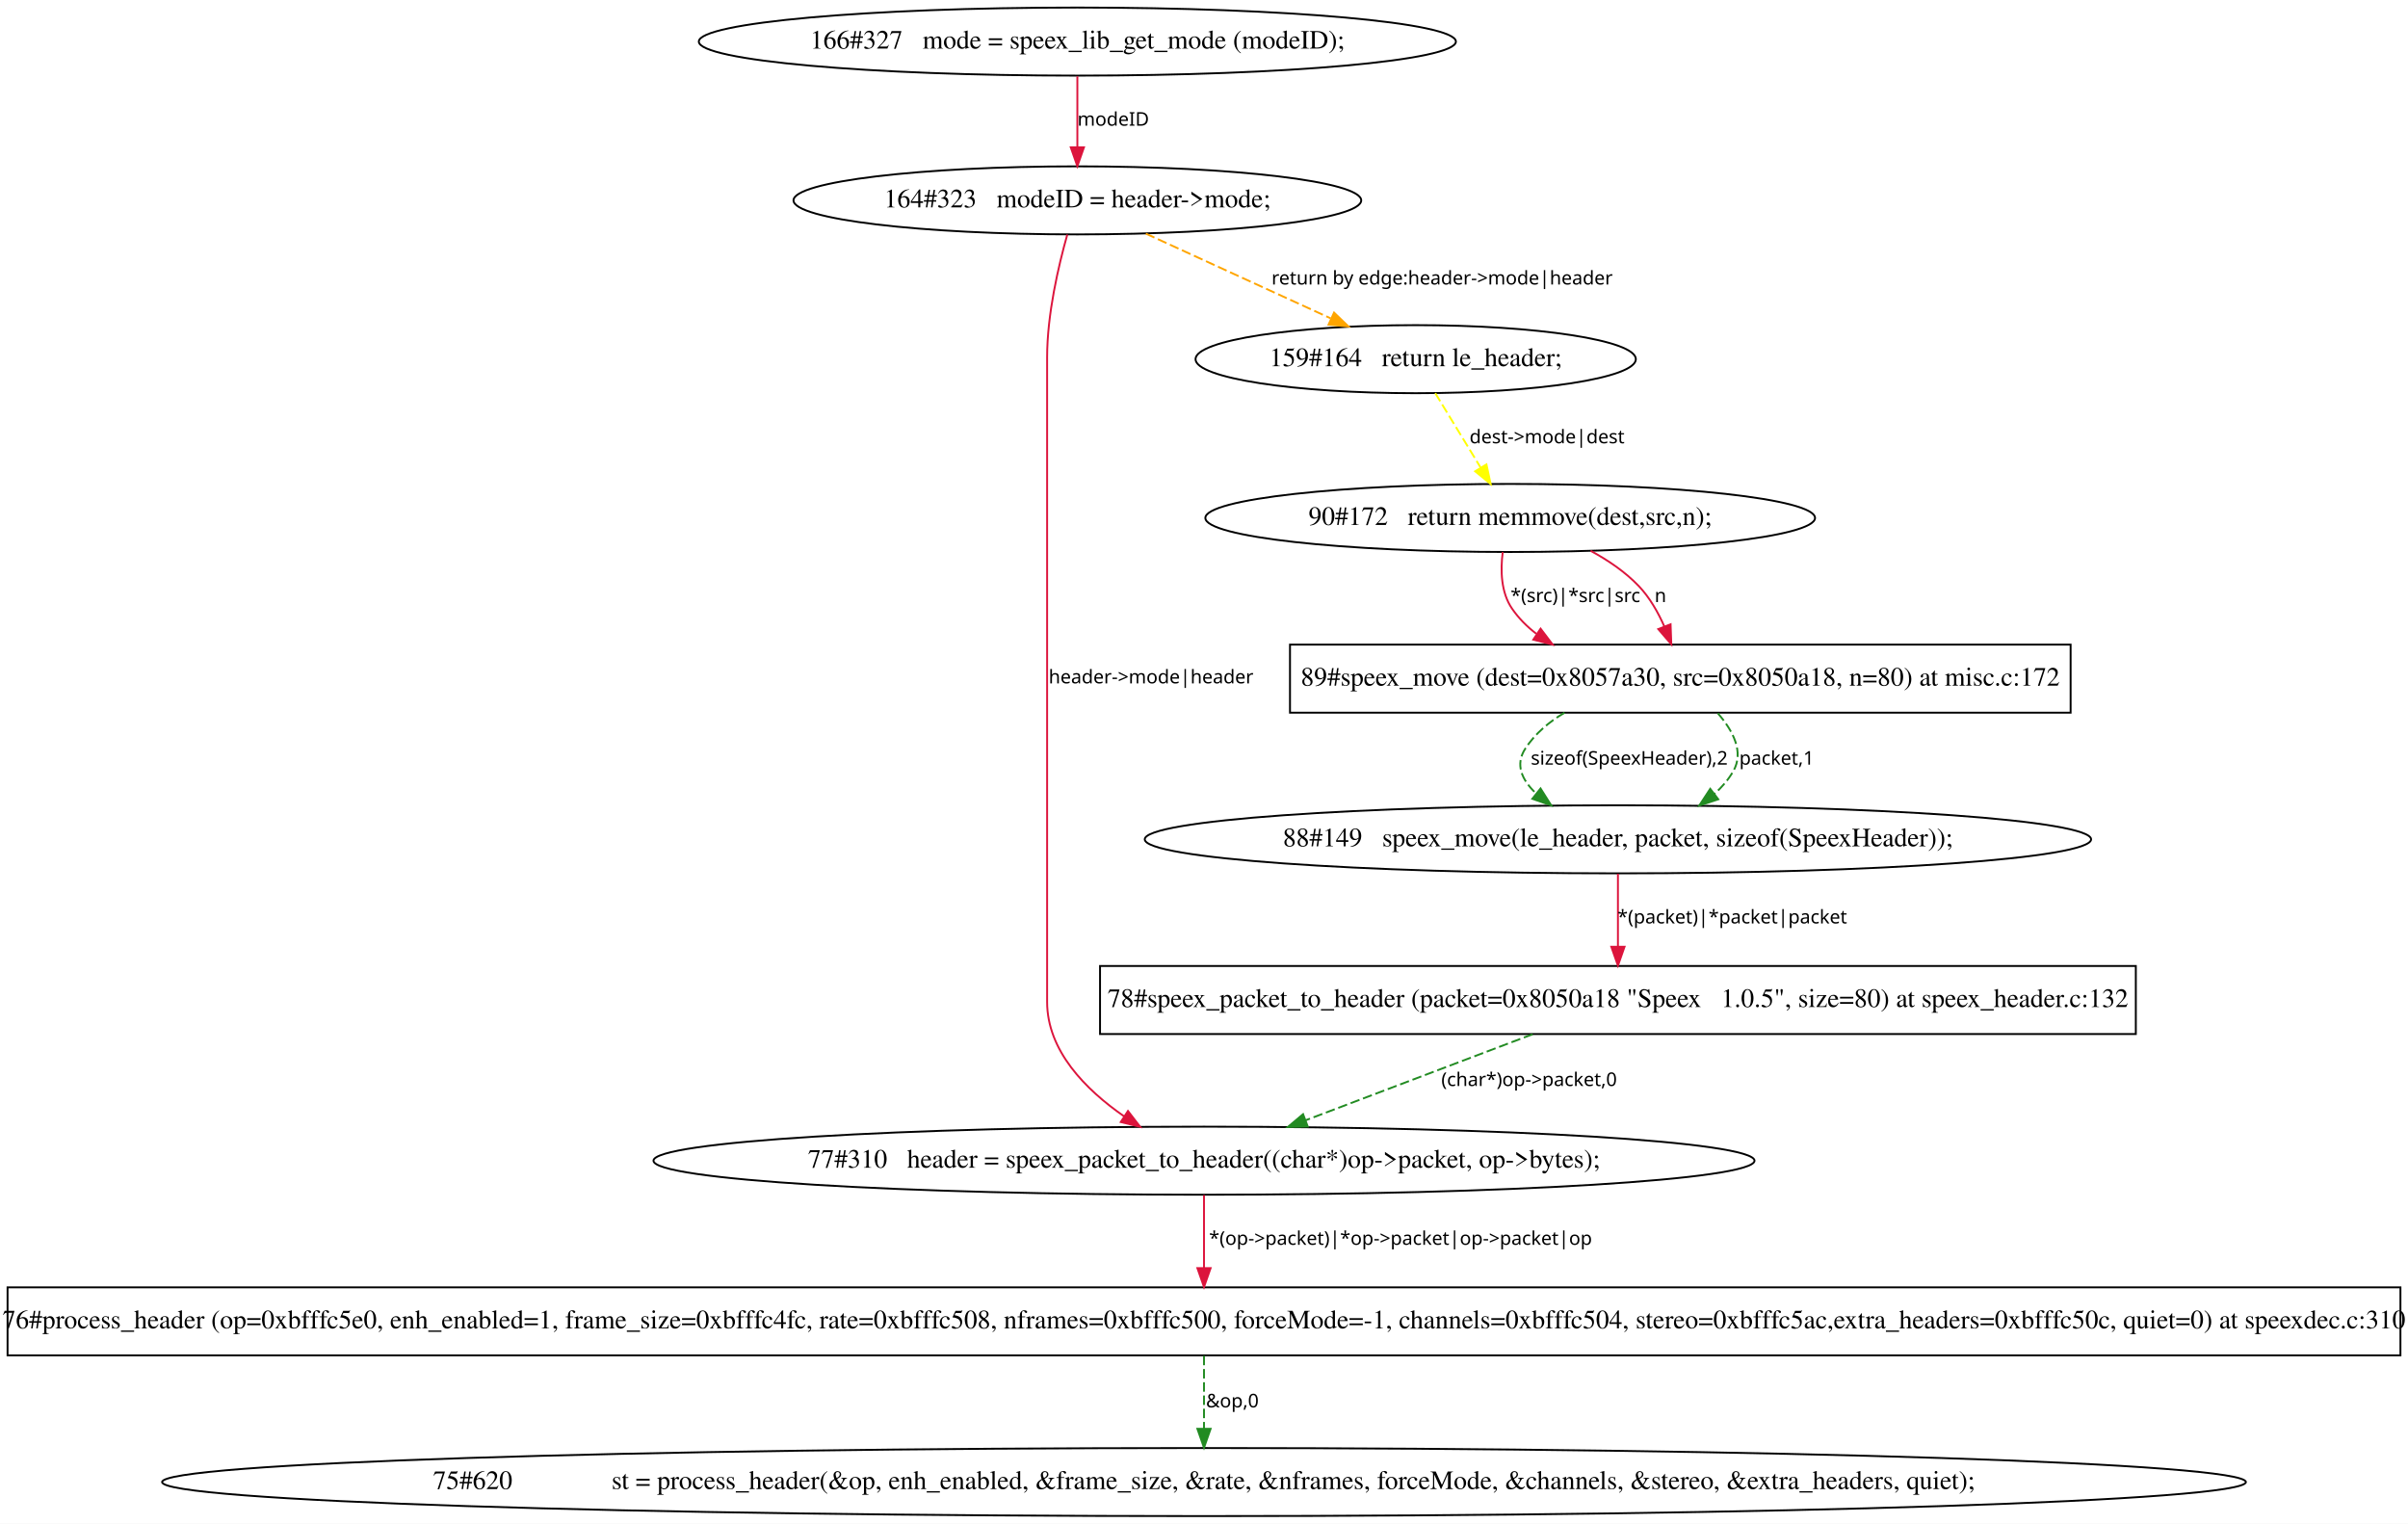
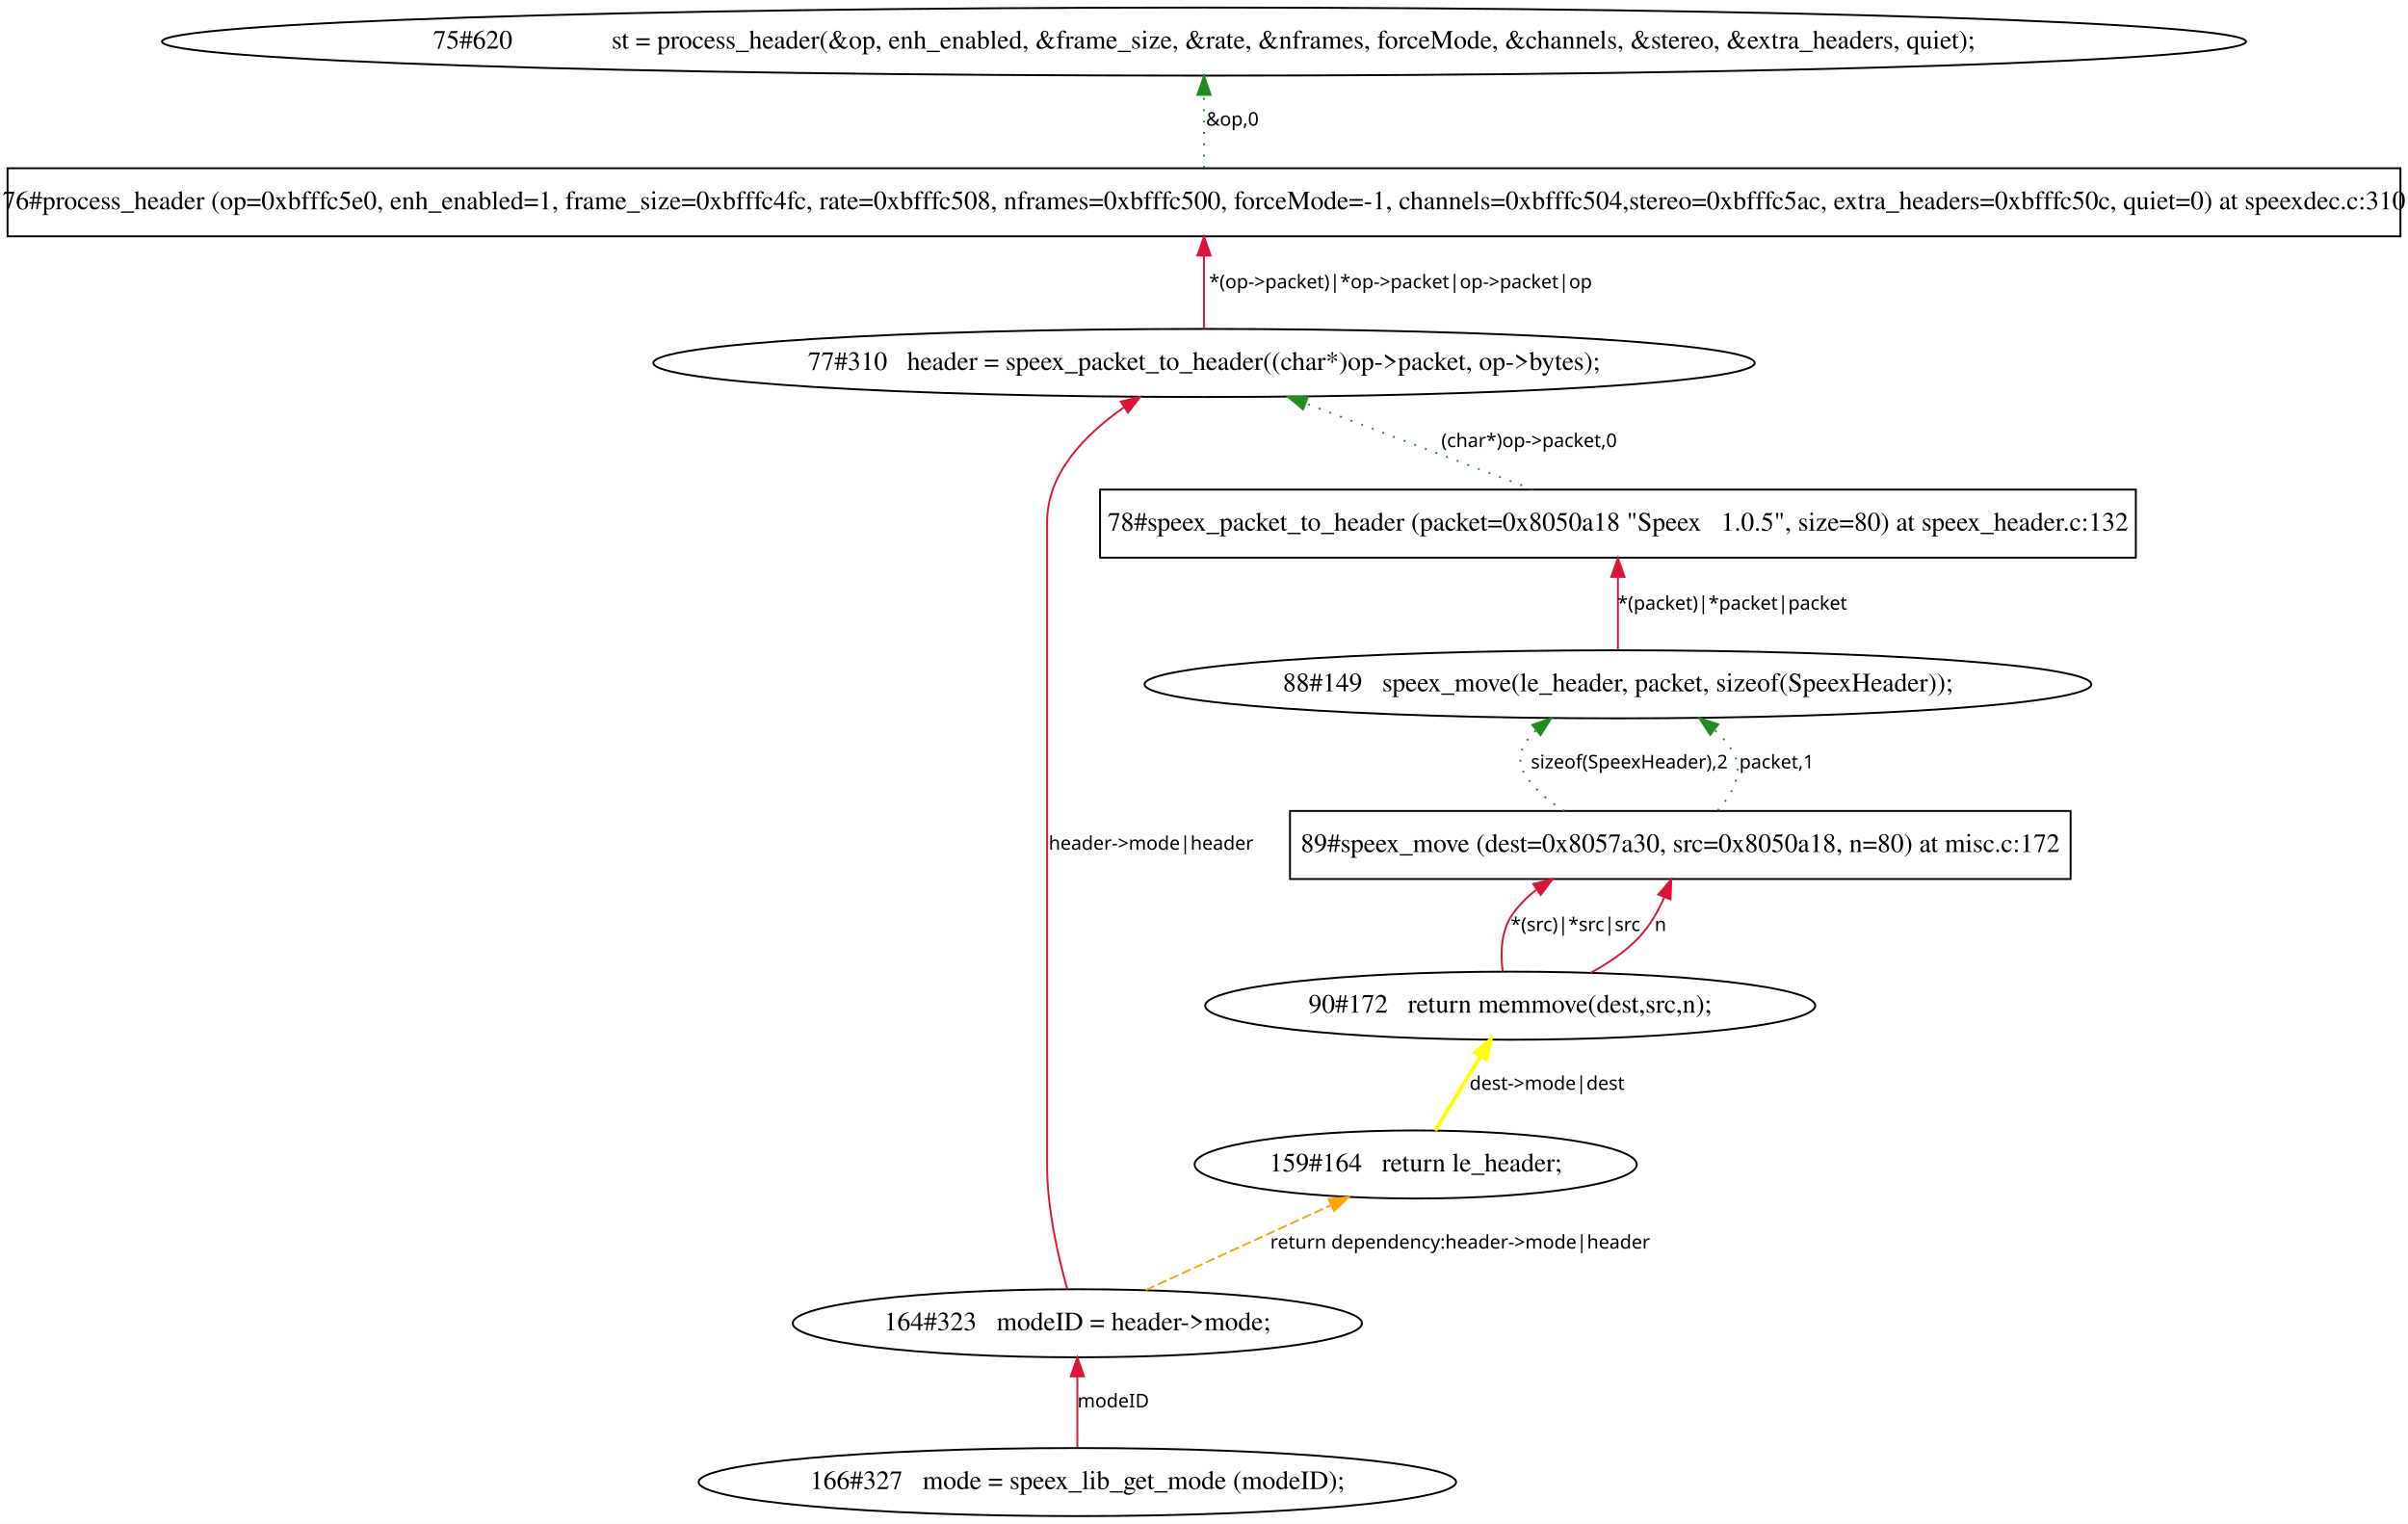
<svg xmlns="http://www.w3.org/2000/svg" width="1274pt" height="806pt" viewBox="0.00 0.00 1274.00 806.00">
  <g id="graph0" class="graph" transform="scale(1 1) rotate(0) translate(4 802)">
    <polygon fill="white" stroke="none" points="-4,4 -4,-802 1270,-802 1270,4 -4,4" />
    <g id="node1" class="node">
-       <ellipse fill="none" stroke="black" cx="566" cy="-696" rx="150.181" ry="18" />
-       <text text-anchor="middle" x="566" y="-692.3" font-family="Times,serif" font-size="14.00">164#323	   modeID = header-&gt;mode;</text>
+       <ellipse fill="none" stroke="black" cx="566" cy="-102" rx="150.574" ry="18" />
+       <text text-anchor="middle" x="566" y="-98.3" font-family="Times,serif" font-size="14.00">164#323	   modeID = header-&gt;mode;</text>
    </g>
    <g id="node5" class="node">
-       <ellipse fill="none" stroke="black" cx="633" cy="-188" rx="291.261" ry="18" />
-       <text text-anchor="middle" x="633" y="-184.3" font-family="Times,serif" font-size="14.00">77#310	   header = speex_packet_to_header((char*)op-&gt;packet, op-&gt;bytes);</text>
+       <ellipse fill="none" stroke="black" cx="633" cy="-610" rx="291.348" ry="18" />
+       <text text-anchor="middle" x="633" y="-606.3" font-family="Times,serif" font-size="14.00">77#310	   header = speex_packet_to_header((char*)op-&gt;packet, op-&gt;bytes);</text>
+     </g>
+     <g id="edge3" class="edge">
+       <path fill="none" stroke="crimson" d="M560.672,-120.088C556.018,-136.546 550,-162.228 550,-185 550,-185 550,-185 550,-526 550,-551.791 570.287,-572.368 590.801,-586.581" />
+       <polygon fill="crimson" stroke="crimson" points="588.954,-589.555 599.241,-592.091 592.78,-583.694 588.954,-589.555" />
+       <text text-anchor="middle" x="605" y="-352.5" font-family="Verdana" font-size="10.00">header-&gt;mode|header</text>
+     </g>
+     <g id="node10" class="node">
+       <ellipse fill="none" stroke="black" cx="745" cy="-186" rx="116.979" ry="18" />
+       <text text-anchor="middle" x="745" y="-182.3" font-family="Times,serif" font-size="14.00">159#164	   return le_header;</text>
+     </g>
+     <g id="edge8" class="edge">
+       <path fill="none" stroke="orange" stroke-dasharray="5,2" d="M602.223,-119.594C630.431,-132.516 669.738,-150.523 699.97,-164.372" />
+       <polygon fill="orange" stroke="orange" points="698.892,-167.728 709.441,-168.711 701.808,-161.364 698.892,-167.728" />
+       <text text-anchor="middle" x="768.5" y="-141.5" font-family="Verdana" font-size="10.00">return dependency:header-&gt;mode|header</text>
+     </g>
+     <g id="node2" class="node">
+       <ellipse fill="none" stroke="black" cx="566" cy="-18" rx="200.365" ry="18" />
+       <text text-anchor="middle" x="566" y="-14.3" font-family="Times,serif" font-size="14.00">166#327	   mode = speex_lib_get_mode (modeID);</text>
+     </g>
+     <g id="edge5" class="edge">
+       <path fill="none" stroke="crimson" d="M566,-36.39C566,-47.226 566,-61.399 566,-73.709" />
+       <polygon fill="crimson" stroke="crimson" points="562.5,-73.916 566,-83.916 569.5,-73.916 562.5,-73.916" />
+       <text text-anchor="middle" x="585" y="-57.5" font-family="Verdana" font-size="10.00">modeID</text>
+     </g>
+     <g id="node3" class="node">
+       <ellipse fill="none" stroke="black" cx="633" cy="-780" rx="551.302" ry="18" />
+       <text text-anchor="middle" x="633" y="-776.3" font-family="Times,serif" font-size="14.00">75#620	               st = process_header(&amp;op, enh_enabled, &amp;frame_size, &amp;rate, &amp;nframes, forceMode, &amp;channels, &amp;stereo, &amp;extra_headers, quiet);</text>
+     </g>
+     <g id="node4" class="node">
+       <polygon fill="none" stroke="black" points="0,-677 0,-713 1266,-713 1266,-677 0,-677" />
+       <text text-anchor="middle" x="633" y="-691.3" font-family="Times,serif" font-size="14.00">76#process_header (op=0xbfffc5e0, enh_enabled=1, frame_size=0xbfffc4fc, rate=0xbfffc508, nframes=0xbfffc500, forceMode=-1, channels=0xbfffc504,stereo=0xbfffc5ac, extra_headers=0xbfffc50c, quiet=0) at speexdec.c:310</text>
+     </g>
+     <g id="edge11" class="edge">
+       <path fill="none" stroke="forestgreen" stroke-dasharray="1,5" d="M633,-713.198C633,-724.326 633,-739.055 633,-751.756" />
+       <polygon fill="forestgreen" stroke="forestgreen" points="629.5,-751.824 633,-761.824 636.5,-751.824 629.5,-751.824" />
+       <text text-anchor="middle" x="648" y="-735.5" font-family="Verdana" font-size="10.00">&amp;op,0</text>
    </g>
    <g id="edge4" class="edge">
-       <path fill="none" stroke="crimson" d="M560.672,-677.912C556.018,-661.454 550,-635.772 550,-613 550,-613 550,-613 550,-272 550,-246.209 570.287,-225.632 590.801,-211.419" />
-       <polygon fill="crimson" stroke="crimson" points="592.78,-214.306 599.241,-205.909 588.954,-208.445 592.78,-214.306" />
-       <text text-anchor="middle" x="605" y="-440.5" font-family="Verdana" font-size="10.00">header-&gt;mode|header</text>
+       <path fill="none" stroke="crimson" d="M633,-628.198C633,-639.326 633,-654.055 633,-666.756" />
+       <polygon fill="crimson" stroke="crimson" points="629.5,-666.824 633,-676.824 636.5,-666.824 629.5,-666.824" />
+       <text text-anchor="middle" x="737" y="-649.5" font-family="Verdana" font-size="10.00">*(op-&gt;packet)|*op-&gt;packet|op-&gt;packet|op</text>
    </g>
-     <g id="node10" class="node">
-       <ellipse fill="none" stroke="black" cx="745" cy="-612" rx="116.484" ry="18" />
-       <text text-anchor="middle" x="745" y="-608.3" font-family="Times,serif" font-size="14.00">159#164	   return le_header;</text>
+     <g id="node6" class="node">
+       <polygon fill="none" stroke="black" points="578,-507 578,-543 1126,-543 1126,-507 578,-507" />
+       <text text-anchor="middle" x="852" y="-521.3" font-family="Times,serif" font-size="14.00">78#speex_packet_to_header (packet=0x8050a18 "Speex   1.0.5", size=80) at speex_header.c:132</text>
    </g>
-     <g id="edge8" class="edge">
-       <path fill="none" stroke="orange" stroke-dasharray="5,2" d="M602.223,-678.406C630.431,-665.484 669.738,-647.477 699.97,-633.628" />
-       <polygon fill="orange" stroke="orange" points="701.808,-636.636 709.441,-629.289 698.892,-630.272 701.808,-636.636" />
-       <text text-anchor="middle" x="759" y="-651.5" font-family="Verdana" font-size="10.00">return by edge:header-&gt;mode|header</text>
+     <g id="edge12" class="edge">
+       <path fill="none" stroke="forestgreen" stroke-dasharray="1,5" d="M806.889,-543.097C772.061,-556.296 723.755,-574.604 686.894,-588.574" />
+       <polygon fill="forestgreen" stroke="forestgreen" points="685.415,-585.392 677.304,-592.209 687.895,-591.938 685.415,-585.392" />
+       <text text-anchor="middle" x="805" y="-565.5" font-family="Verdana" font-size="10.00">(char*)op-&gt;packet,0</text>
    </g>
-     <g id="node2" class="node">
-       <ellipse fill="none" stroke="black" cx="566" cy="-780" rx="200.273" ry="18" />
-       <text text-anchor="middle" x="566" y="-776.3" font-family="Times,serif" font-size="14.00">166#327	   mode = speex_lib_get_mode (modeID);</text>
+     <g id="node7" class="node">
+       <ellipse fill="none" stroke="black" cx="852" cy="-440" rx="250.456" ry="18" />
+       <text text-anchor="middle" x="852" y="-436.3" font-family="Times,serif" font-size="14.00">88#149	   speex_move(le_header, packet, sizeof(SpeexHeader));</text>
    </g>
    <g id="edge6" class="edge">
-       <path fill="none" stroke="crimson" d="M566,-761.61C566,-750.774 566,-736.601 566,-724.291" />
-       <polygon fill="crimson" stroke="crimson" points="569.5,-724.084 566,-714.084 562.5,-724.084 569.5,-724.084" />
-       <text text-anchor="middle" x="585" y="-735.5" font-family="Verdana" font-size="10.00">modeID</text>
+       <path fill="none" stroke="crimson" d="M852,-458.198C852,-469.326 852,-484.055 852,-496.756" />
+       <polygon fill="crimson" stroke="crimson" points="848.5,-496.824 852,-506.824 855.5,-496.824 848.5,-496.824" />
+       <text text-anchor="middle" x="912.5" y="-479.5" font-family="Verdana" font-size="10.00">*(packet)|*packet|packet</text>
    </g>
-     <g id="node3" class="node">
-       <ellipse fill="none" stroke="black" cx="633" cy="-18" rx="551.227" ry="18" />
-       <text text-anchor="middle" x="633" y="-14.3" font-family="Times,serif" font-size="14.00">75#620	               st = process_header(&amp;op, enh_enabled, &amp;frame_size, &amp;rate, &amp;nframes, forceMode, &amp;channels, &amp;stereo, &amp;extra_headers, quiet);</text>
+     <g id="node8" class="node">
+       <polygon fill="none" stroke="black" points="678.5,-337 678.5,-373 1091.5,-373 1091.5,-337 678.5,-337" />
+       <text text-anchor="middle" x="885" y="-351.3" font-family="Times,serif" font-size="14.00">89#speex_move (dest=0x8057a30, src=0x8050a18, n=80) at misc.c:172</text>
    </g>
-     <g id="node4" class="node">
-       <polygon fill="none" stroke="black" points="0,-85 0,-121 1266,-121 1266,-85 0,-85" />
-       <text text-anchor="middle" x="633" y="-99.3" font-family="Times,serif" font-size="14.00">76#process_header (op=0xbfffc5e0, enh_enabled=1, frame_size=0xbfffc4fc, rate=0xbfffc508, nframes=0xbfffc500, forceMode=-1, channels=0xbfffc504, stereo=0xbfffc5ac,extra_headers=0xbfffc50c, quiet=0) at speexdec.c:310</text>
+     <g id="edge9" class="edge">
+       <path fill="none" stroke="forestgreen" stroke-dasharray="1,5" d="M823.776,-373.02C815.556,-377.859 808.186,-384.059 803,-392 797.489,-400.438 801.125,-408.483 808.413,-415.455" />
+       <polygon fill="forestgreen" stroke="forestgreen" points="806.706,-418.569 816.714,-422.045 811.058,-413.086 806.706,-418.569" />
+       <text text-anchor="middle" x="858" y="-395.5" font-family="Verdana" font-size="10.00">sizeof(SpeexHeader),2</text>
    </g>
-     <g id="edge11" class="edge">
-       <path fill="none" stroke="forestgreen" stroke-dasharray="5,2" d="M633,-84.802C633,-73.674 633,-58.945 633,-46.244" />
-       <polygon fill="forestgreen" stroke="forestgreen" points="636.5,-46.176 633,-36.176 629.5,-46.176 636.5,-46.176" />
-       <text text-anchor="middle" x="648" y="-57.5" font-family="Verdana" font-size="10.00">&amp;op,0</text>
+     <g id="edge10" class="edge">
+       <path fill="none" stroke="forestgreen" stroke-dasharray="1,5" d="M904.832,-373.314C912.816,-382.436 918.899,-393.815 913,-404 910.39,-408.507 906.956,-412.484 903.045,-415.982" />
+       <polygon fill="forestgreen" stroke="forestgreen" points="900.832,-413.268 895.028,-422.132 905.093,-418.822 900.832,-413.268" />
+       <text text-anchor="middle" x="936" y="-395.5" font-family="Verdana" font-size="10.00">packet,1</text>
    </g>
-     <g id="edge5" class="edge">
-       <path fill="none" stroke="crimson" d="M633,-169.802C633,-158.674 633,-143.945 633,-131.244" />
-       <polygon fill="crimson" stroke="crimson" points="636.5,-131.176 633,-121.176 629.5,-131.176 636.5,-131.176" />
-       <text text-anchor="middle" x="737" y="-143.5" font-family="Verdana" font-size="10.00">*(op-&gt;packet)|*op-&gt;packet|op-&gt;packet|op</text>
-     </g>
-     <g id="node6" class="node">
-       <polygon fill="none" stroke="black" points="578,-255 578,-291 1126,-291 1126,-255 578,-255" />
-       <text text-anchor="middle" x="852" y="-269.3" font-family="Times,serif" font-size="14.00">78#speex_packet_to_header (packet=0x8050a18 "Speex   1.0.5", size=80) at speex_header.c:132</text>
-     </g>
-     <g id="edge12" class="edge">
-       <path fill="none" stroke="forestgreen" stroke-dasharray="5,2" d="M806.889,-254.903C772.061,-241.704 723.755,-223.396 686.894,-209.426" />
-       <polygon fill="forestgreen" stroke="forestgreen" points="687.895,-206.062 677.304,-205.791 685.415,-212.608 687.895,-206.062" />
-       <text text-anchor="middle" x="805" y="-227.5" font-family="Verdana" font-size="10.00">(char*)op-&gt;packet,0</text>
-     </g>
-     <g id="node7" class="node">
-       <ellipse fill="none" stroke="black" cx="852" cy="-358" rx="250.342" ry="18" />
-       <text text-anchor="middle" x="852" y="-354.3" font-family="Times,serif" font-size="14.00">88#149	   speex_move(le_header, packet, sizeof(SpeexHeader));</text>
+     <g id="node9" class="node">
+       <ellipse fill="none" stroke="black" cx="795" cy="-270" rx="161.372" ry="18" />
+       <text text-anchor="middle" x="795" y="-266.3" font-family="Times,serif" font-size="14.00">90#172	   return memmove(dest,src,n);</text>
    </g>
    <g id="edge1" class="edge">
-       <path fill="none" stroke="crimson" d="M852,-339.802C852,-328.674 852,-313.945 852,-301.244" />
-       <polygon fill="crimson" stroke="crimson" points="855.5,-301.176 852,-291.176 848.5,-301.176 855.5,-301.176" />
-       <text text-anchor="middle" x="912.5" y="-313.5" font-family="Verdana" font-size="10.00">*(packet)|*packet|packet</text>
-     </g>
-     <g id="node8" class="node">
-       <polygon fill="none" stroke="black" points="678.5,-425 678.5,-461 1091.5,-461 1091.5,-425 678.5,-425" />
-       <text text-anchor="middle" x="885" y="-439.3" font-family="Times,serif" font-size="14.00">89#speex_move (dest=0x8057a30, src=0x8050a18, n=80) at misc.c:172</text>
-     </g>
-     <g id="edge9" class="edge">
-       <path fill="none" stroke="forestgreen" stroke-dasharray="5,2" d="M823.776,-424.98C815.556,-420.141 808.186,-413.941 803,-406 797.489,-397.562 801.125,-389.517 808.413,-382.545" />
-       <polygon fill="forestgreen" stroke="forestgreen" points="811.058,-384.914 816.714,-375.955 806.706,-379.431 811.058,-384.914" />
-       <text text-anchor="middle" x="858" y="-397.5" font-family="Verdana" font-size="10.00">sizeof(SpeexHeader),2</text>
-     </g>
-     <g id="edge10" class="edge">
-       <path fill="none" stroke="forestgreen" stroke-dasharray="5,2" d="M904.832,-424.686C912.816,-415.564 918.899,-404.185 913,-394 910.39,-389.493 906.956,-385.516 903.045,-382.018" />
-       <polygon fill="forestgreen" stroke="forestgreen" points="905.093,-379.178 895.028,-375.868 900.832,-384.732 905.093,-379.178" />
-       <text text-anchor="middle" x="936" y="-397.5" font-family="Verdana" font-size="10.00">packet,1</text>
-     </g>
-     <g id="node9" class="node">
-       <ellipse fill="none" stroke="black" cx="795" cy="-528" rx="161.279" ry="18" />
-       <text text-anchor="middle" x="795" y="-524.3" font-family="Times,serif" font-size="14.00">90#172	   return memmove(dest,src,n);</text>
+       <path fill="none" stroke="crimson" d="M791.051,-288.05C789.818,-297.651 790.068,-309.401 796,-318 799.516,-323.098 803.887,-327.474 808.79,-331.231" />
+       <polygon fill="crimson" stroke="crimson" points="807.215,-334.386 817.486,-336.987 811.079,-328.549 807.215,-334.386" />
+       <text text-anchor="middle" x="829.5" y="-309.5" font-family="Verdana" font-size="10.00">*(src)|*src|src</text>
    </g>
    <g id="edge2" class="edge">
-       <path fill="none" stroke="crimson" d="M791.051,-509.95C789.818,-500.349 790.068,-488.599 796,-480 799.516,-474.902 803.887,-470.526 808.79,-466.769" />
-       <polygon fill="crimson" stroke="crimson" points="811.079,-469.451 817.486,-461.013 807.215,-463.614 811.079,-469.451" />
-       <text text-anchor="middle" x="829.5" y="-483.5" font-family="Verdana" font-size="10.00">*(src)|*src|src</text>
-     </g>
-     <g id="edge3" class="edge">
-       <path fill="none" stroke="crimson" d="M837.532,-510.628C846.738,-505.662 855.846,-499.488 863,-492 868.788,-485.942 873.248,-478.09 876.59,-470.498" />
-       <polygon fill="crimson" stroke="crimson" points="879.853,-471.763 880.241,-461.176 873.335,-469.211 879.853,-471.763" />
-       <text text-anchor="middle" x="874.5" y="-483.5" font-family="Verdana" font-size="10.00">n</text>
+       <path fill="none" stroke="crimson" d="M837.532,-287.372C846.738,-292.338 855.846,-298.512 863,-306 868.788,-312.058 873.248,-319.91 876.59,-327.502" />
+       <polygon fill="crimson" stroke="crimson" points="873.335,-328.789 880.241,-336.824 879.853,-326.237 873.335,-328.789" />
+       <text text-anchor="middle" x="874.5" y="-309.5" font-family="Verdana" font-size="10.00">n</text>
    </g>
    <g id="edge7" class="edge">
-       <path fill="none" stroke="yellow" stroke-dasharray="5,2" d="M755.36,-594.01C762.265,-582.685 771.471,-567.587 779.273,-554.792" />
-       <polygon fill="yellow" stroke="yellow" points="782.435,-556.329 784.653,-545.969 776.459,-552.685 782.435,-556.329" />
-       <text text-anchor="middle" x="814.5" y="-567.5" font-family="Verdana" font-size="10.00">dest-&gt;mode|dest</text>
+       <path fill="none" stroke="yellow" stroke-width="2" d="M755.36,-203.99C762.265,-215.315 771.471,-230.413 779.273,-243.208" />
+       <polygon fill="yellow" stroke="yellow" stroke-width="2" points="776.459,-245.315 784.653,-252.031 782.435,-241.671 776.459,-245.315" />
+       <text text-anchor="middle" x="814.5" y="-225.5" font-family="Verdana" font-size="10.00">dest-&gt;mode|dest</text>
    </g>
  </g>
</svg>
